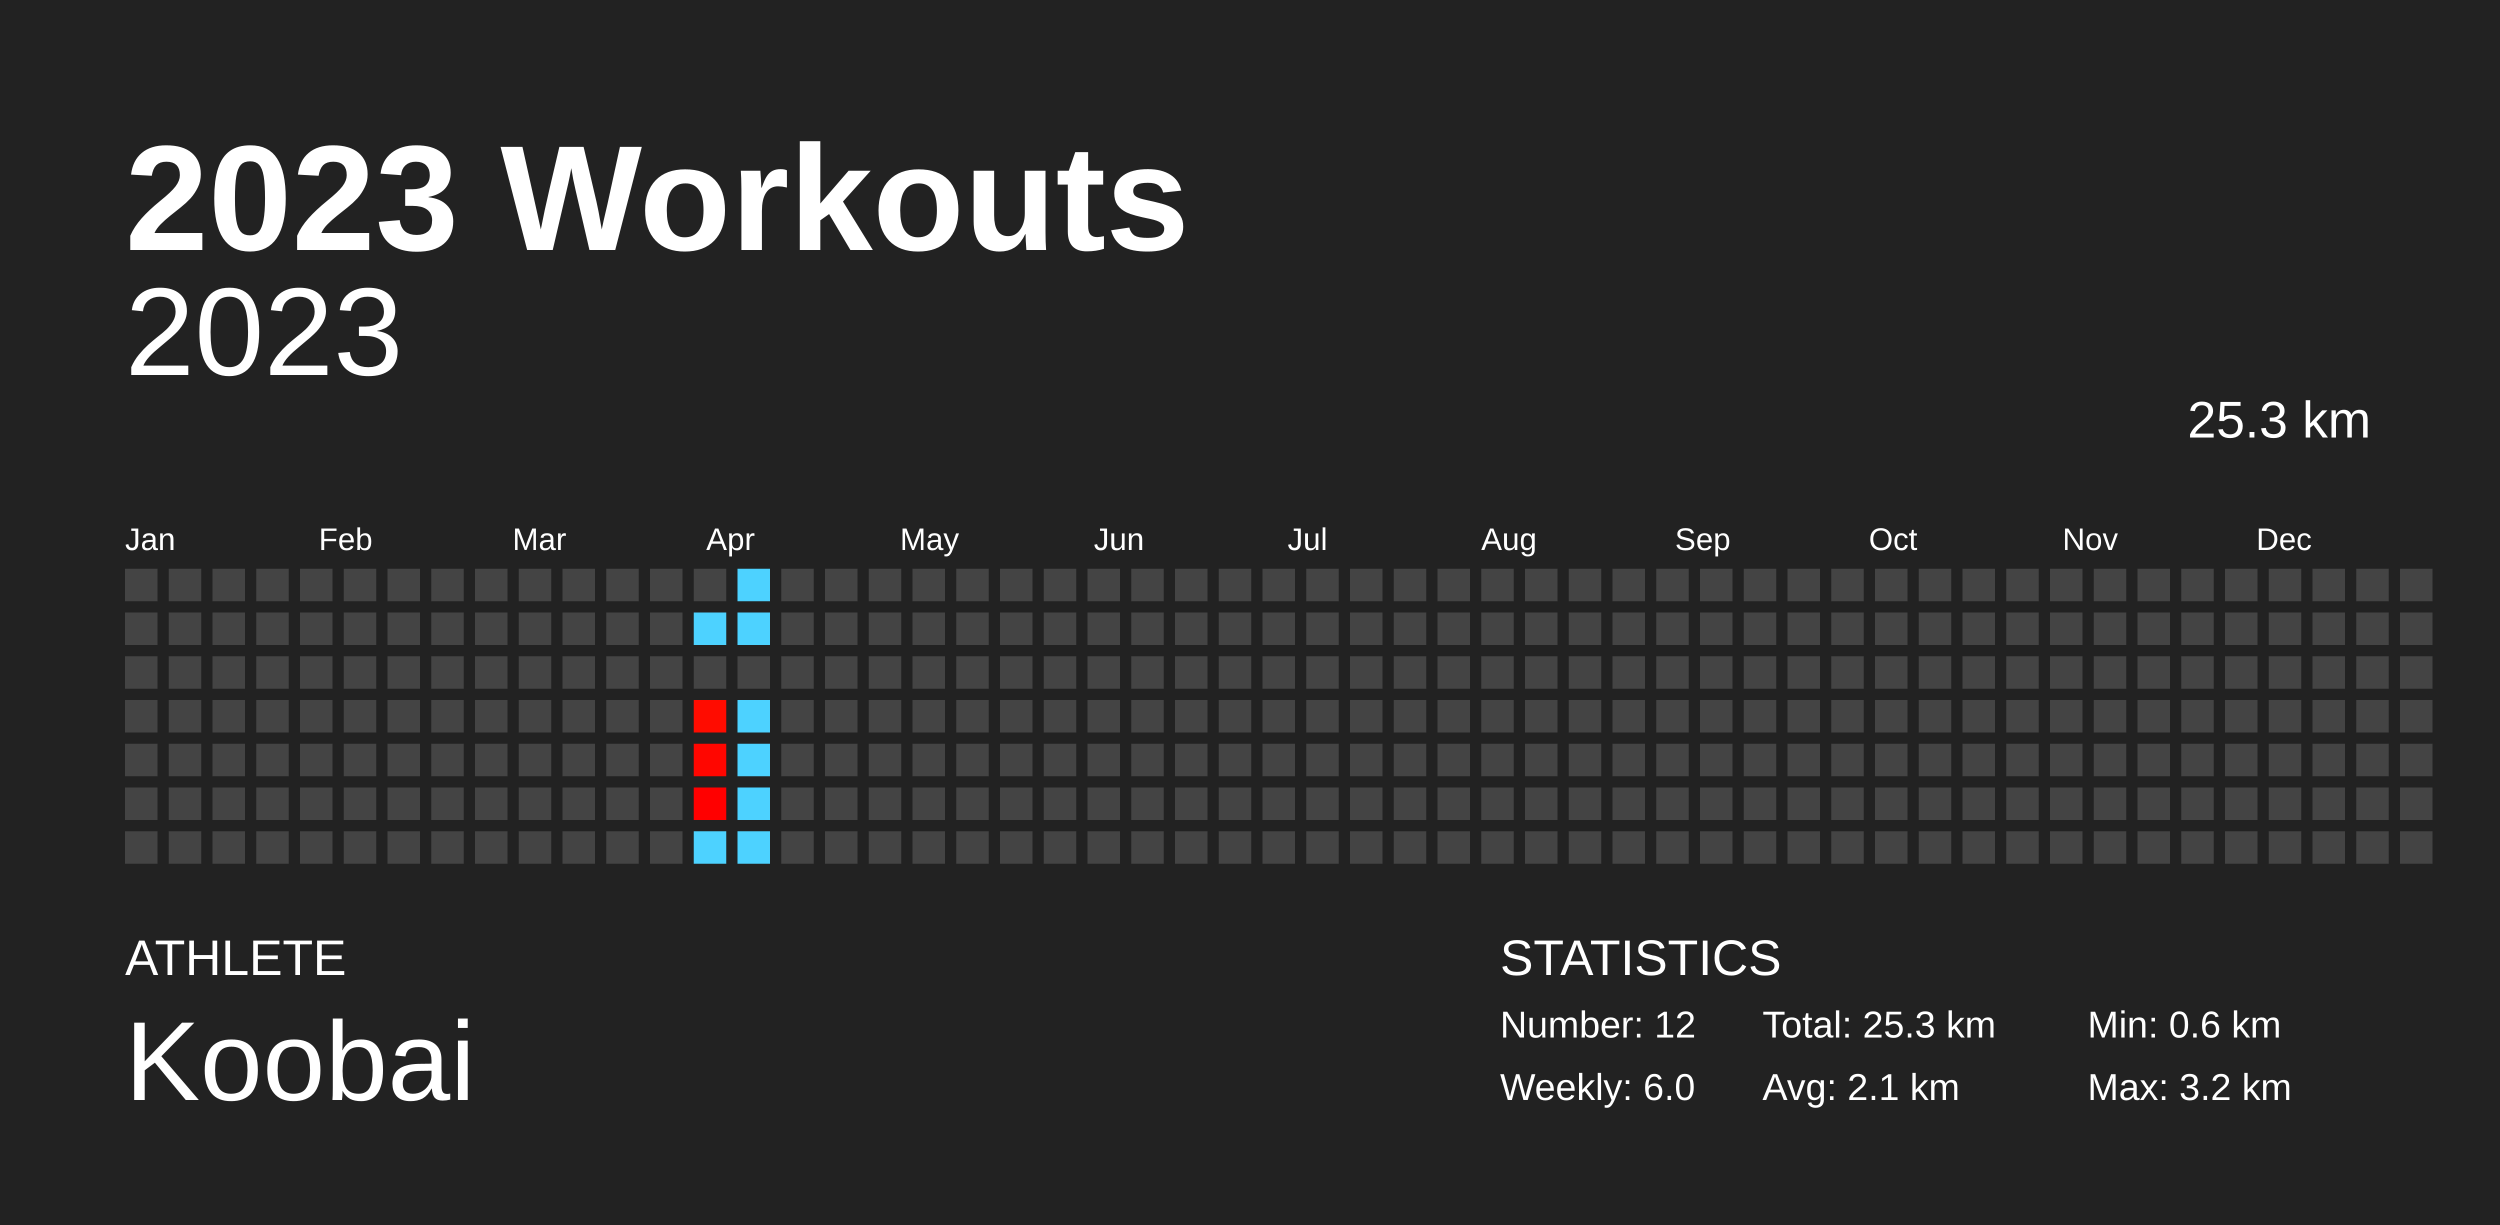
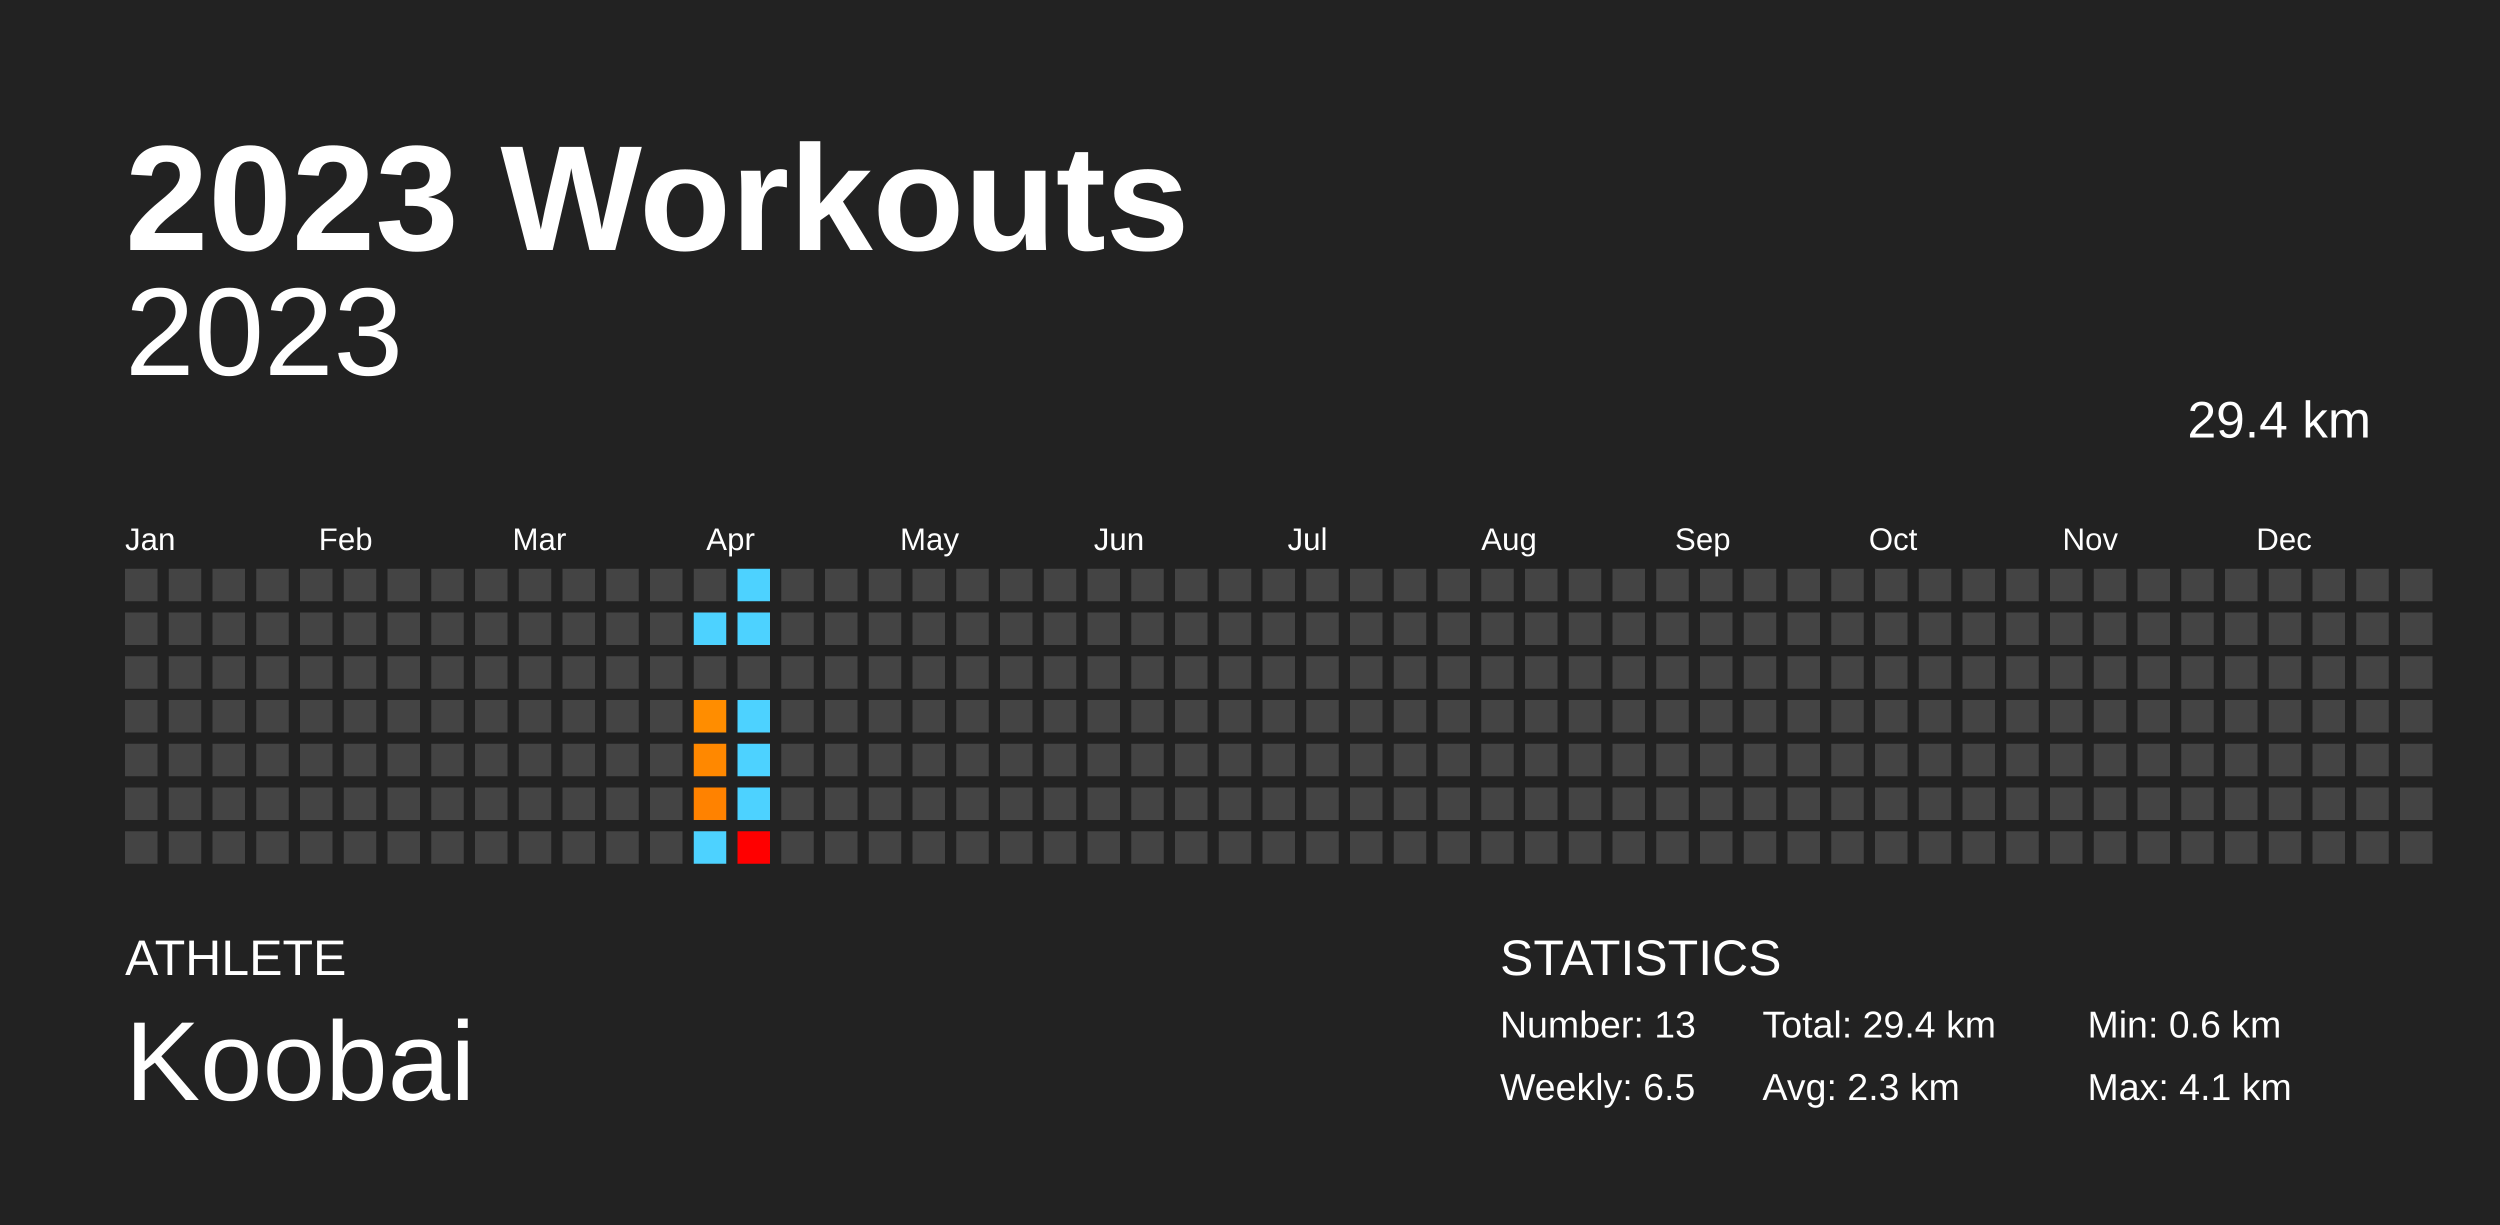
<svg xmlns="http://www.w3.org/2000/svg" baseProfile="full" height="98mm" version="1.1" viewBox="0,0,200,98" width="200mm">
  <defs />
  <rect fill="#222222" height="98" width="200" x="0" y="0" />
  <text fill="#FFFFFF" style="font-size:12px; font-family:Arial; font-weight:bold;" x="10" y="20">2023 Workouts</text>
  <text fill="#FFFFFF" style="font-size:4px; font-family:Arial" x="10" y="78">ATHLETE</text>
  <text fill="#FFFFFF" style="font-size:9px; font-family:Arial" x="10" y="88">Koobai</text>
  <text fill="#FFFFFF" style="font-size:4px; font-family:Arial" x="120" y="78">STATISTICS</text>
-   <text fill="#FFFFFF" style="font-size:3px; font-family:Arial" x="120" y="83">Number: 12</text>
-   <text fill="#FFFFFF" style="font-size:3px; font-family:Arial" x="120" y="88">Weekly: 6.0</text>
-   <text fill="#FFFFFF" style="font-size:3px; font-family:Arial" x="141" y="83">Total: 25.3 km</text>
-   <text fill="#FFFFFF" style="font-size:3px; font-family:Arial" x="141" y="88">Avg: 2.1 km</text>
+   <text fill="#FFFFFF" style="font-size:3px; font-family:Arial" x="120" y="83">Number: 13</text>
+   <text fill="#FFFFFF" style="font-size:3px; font-family:Arial" x="120" y="88">Weekly: 6.5</text>
+   <text fill="#FFFFFF" style="font-size:3px; font-family:Arial" x="141" y="83">Total: 29.4 km</text>
+   <text fill="#FFFFFF" style="font-size:3px; font-family:Arial" x="141" y="88">Avg: 2.3 km</text>
  <text fill="#FFFFFF" style="font-size:3px; font-family:Arial" x="167" y="83">Min: 0.6 km</text>
-   <text fill="#FFFFFF" style="font-size:3px; font-family:Arial" x="167" y="88">Max: 3.2 km</text>
+   <text fill="#FFFFFF" style="font-size:3px; font-family:Arial" x="167" y="88">Max: 4.1 km</text>
  <text alignment-baseline="hanging" fill="#FFFFFF" style="font-size:10.0px; font-family:Arial;" x="10" y="30">2023</text>
-   <text alignment-baseline="hanging" fill="#FFFFFF" style="font-size:4.125px; font-family:Arial;" x="175" y="35">25.3 km</text>
+   <text alignment-baseline="hanging" fill="#FFFFFF" style="font-size:4.125px; font-family:Arial;" x="175" y="35">29.4 km</text>
  <text fill="#FFFFFF" style="font-size:2.5px; font-family:Arial" x="10.0" y="44">Jan</text>
  <text fill="#FFFFFF" style="font-size:2.5px; font-family:Arial" x="25.5" y="44">Feb</text>
  <text fill="#FFFFFF" style="font-size:2.5px; font-family:Arial" x="41.0" y="44">Mar</text>
  <text fill="#FFFFFF" style="font-size:2.5px; font-family:Arial" x="56.5" y="44">Apr</text>
  <text fill="#FFFFFF" style="font-size:2.5px; font-family:Arial" x="72.0" y="44">May</text>
  <text fill="#FFFFFF" style="font-size:2.5px; font-family:Arial" x="87.5" y="44">Jun</text>
  <text fill="#FFFFFF" style="font-size:2.5px; font-family:Arial" x="103.0" y="44">Jul</text>
  <text fill="#FFFFFF" style="font-size:2.5px; font-family:Arial" x="118.5" y="44">Aug</text>
  <text fill="#FFFFFF" style="font-size:2.5px; font-family:Arial" x="134.0" y="44">Sep</text>
  <text fill="#FFFFFF" style="font-size:2.5px; font-family:Arial" x="149.5" y="44">Oct</text>
  <text fill="#FFFFFF" style="font-size:2.5px; font-family:Arial" x="165.0" y="44">Nov</text>
  <text fill="#FFFFFF" style="font-size:2.5px; font-family:Arial" x="180.5" y="44">Dec</text>
  <rect fill="#444444" height="2.6" width="2.6" x="10.0" y="45.5" />
  <rect fill="#444444" height="2.6" width="2.6" x="10.0" y="49.0" />
  <rect fill="#444444" height="2.6" width="2.6" x="10.0" y="52.5" />
  <rect fill="#444444" height="2.6" width="2.6" x="10.0" y="56.0" />
  <rect fill="#444444" height="2.6" width="2.6" x="10.0" y="59.5" />
  <rect fill="#444444" height="2.6" width="2.6" x="10.0" y="63.0" />
  <rect fill="#444444" height="2.6" width="2.6" x="10.0" y="66.5" />
  <rect fill="#444444" height="2.6" width="2.6" x="13.5" y="45.5" />
  <rect fill="#444444" height="2.6" width="2.6" x="13.5" y="49.0" />
  <rect fill="#444444" height="2.6" width="2.6" x="13.5" y="52.5" />
  <rect fill="#444444" height="2.6" width="2.6" x="13.5" y="56.0" />
  <rect fill="#444444" height="2.6" width="2.6" x="13.5" y="59.5" />
  <rect fill="#444444" height="2.6" width="2.6" x="13.5" y="63.0" />
  <rect fill="#444444" height="2.6" width="2.6" x="13.5" y="66.5" />
  <rect fill="#444444" height="2.6" width="2.6" x="17.0" y="45.5" />
  <rect fill="#444444" height="2.6" width="2.6" x="17.0" y="49.0" />
  <rect fill="#444444" height="2.6" width="2.6" x="17.0" y="52.5" />
  <rect fill="#444444" height="2.6" width="2.6" x="17.0" y="56.0" />
  <rect fill="#444444" height="2.6" width="2.6" x="17.0" y="59.5" />
  <rect fill="#444444" height="2.6" width="2.6" x="17.0" y="63.0" />
  <rect fill="#444444" height="2.6" width="2.6" x="17.0" y="66.5" />
  <rect fill="#444444" height="2.6" width="2.6" x="20.5" y="45.5" />
  <rect fill="#444444" height="2.6" width="2.6" x="20.5" y="49.0" />
  <rect fill="#444444" height="2.6" width="2.6" x="20.5" y="52.5" />
  <rect fill="#444444" height="2.6" width="2.6" x="20.5" y="56.0" />
  <rect fill="#444444" height="2.6" width="2.6" x="20.5" y="59.5" />
  <rect fill="#444444" height="2.6" width="2.6" x="20.5" y="63.0" />
  <rect fill="#444444" height="2.6" width="2.6" x="20.5" y="66.5" />
  <rect fill="#444444" height="2.6" width="2.6" x="24.0" y="45.5" />
  <rect fill="#444444" height="2.6" width="2.6" x="24.0" y="49.0" />
  <rect fill="#444444" height="2.6" width="2.6" x="24.0" y="52.5" />
  <rect fill="#444444" height="2.6" width="2.6" x="24.0" y="56.0" />
  <rect fill="#444444" height="2.6" width="2.6" x="24.0" y="59.5" />
  <rect fill="#444444" height="2.6" width="2.6" x="24.0" y="63.0" />
  <rect fill="#444444" height="2.6" width="2.6" x="24.0" y="66.5" />
  <rect fill="#444444" height="2.6" width="2.6" x="27.5" y="45.5" />
  <rect fill="#444444" height="2.6" width="2.6" x="27.5" y="49.0" />
  <rect fill="#444444" height="2.6" width="2.6" x="27.5" y="52.5" />
  <rect fill="#444444" height="2.6" width="2.6" x="27.5" y="56.0" />
  <rect fill="#444444" height="2.6" width="2.6" x="27.5" y="59.5" />
  <rect fill="#444444" height="2.6" width="2.6" x="27.5" y="63.0" />
  <rect fill="#444444" height="2.6" width="2.6" x="27.5" y="66.5" />
  <rect fill="#444444" height="2.6" width="2.6" x="31.0" y="45.5" />
  <rect fill="#444444" height="2.6" width="2.6" x="31.0" y="49.0" />
  <rect fill="#444444" height="2.6" width="2.6" x="31.0" y="52.5" />
  <rect fill="#444444" height="2.6" width="2.6" x="31.0" y="56.0" />
  <rect fill="#444444" height="2.6" width="2.6" x="31.0" y="59.5" />
  <rect fill="#444444" height="2.6" width="2.6" x="31.0" y="63.0" />
  <rect fill="#444444" height="2.6" width="2.6" x="31.0" y="66.5" />
  <rect fill="#444444" height="2.6" width="2.6" x="34.5" y="45.5" />
  <rect fill="#444444" height="2.6" width="2.6" x="34.5" y="49.0" />
  <rect fill="#444444" height="2.6" width="2.6" x="34.5" y="52.5" />
  <rect fill="#444444" height="2.6" width="2.6" x="34.5" y="56.0" />
  <rect fill="#444444" height="2.6" width="2.6" x="34.5" y="59.5" />
  <rect fill="#444444" height="2.6" width="2.6" x="34.5" y="63.0" />
  <rect fill="#444444" height="2.6" width="2.6" x="34.5" y="66.5" />
  <rect fill="#444444" height="2.6" width="2.6" x="38.0" y="45.5" />
  <rect fill="#444444" height="2.6" width="2.6" x="38.0" y="49.0" />
  <rect fill="#444444" height="2.6" width="2.6" x="38.0" y="52.5" />
  <rect fill="#444444" height="2.6" width="2.6" x="38.0" y="56.0" />
  <rect fill="#444444" height="2.6" width="2.6" x="38.0" y="59.5" />
  <rect fill="#444444" height="2.6" width="2.6" x="38.0" y="63.0" />
  <rect fill="#444444" height="2.6" width="2.6" x="38.0" y="66.5" />
  <rect fill="#444444" height="2.6" width="2.6" x="41.5" y="45.5" />
  <rect fill="#444444" height="2.6" width="2.6" x="41.5" y="49.0" />
  <rect fill="#444444" height="2.6" width="2.6" x="41.5" y="52.5" />
  <rect fill="#444444" height="2.6" width="2.6" x="41.5" y="56.0" />
  <rect fill="#444444" height="2.6" width="2.6" x="41.5" y="59.5" />
  <rect fill="#444444" height="2.6" width="2.6" x="41.5" y="63.0" />
  <rect fill="#444444" height="2.6" width="2.6" x="41.5" y="66.5" />
  <rect fill="#444444" height="2.6" width="2.6" x="45.0" y="45.5" />
  <rect fill="#444444" height="2.6" width="2.6" x="45.0" y="49.0" />
  <rect fill="#444444" height="2.6" width="2.6" x="45.0" y="52.5" />
  <rect fill="#444444" height="2.6" width="2.6" x="45.0" y="56.0" />
  <rect fill="#444444" height="2.6" width="2.6" x="45.0" y="59.5" />
  <rect fill="#444444" height="2.6" width="2.6" x="45.0" y="63.0" />
  <rect fill="#444444" height="2.6" width="2.6" x="45.0" y="66.5" />
  <rect fill="#444444" height="2.6" width="2.6" x="48.5" y="45.5" />
  <rect fill="#444444" height="2.6" width="2.6" x="48.5" y="49.0" />
  <rect fill="#444444" height="2.6" width="2.6" x="48.5" y="52.5" />
  <rect fill="#444444" height="2.6" width="2.6" x="48.5" y="56.0" />
  <rect fill="#444444" height="2.6" width="2.6" x="48.5" y="59.5" />
  <rect fill="#444444" height="2.6" width="2.6" x="48.5" y="63.0" />
  <rect fill="#444444" height="2.6" width="2.6" x="48.5" y="66.5" />
  <rect fill="#444444" height="2.6" width="2.6" x="52.0" y="45.5" />
  <rect fill="#444444" height="2.6" width="2.6" x="52.0" y="49.0" />
  <rect fill="#444444" height="2.6" width="2.6" x="52.0" y="52.5" />
  <rect fill="#444444" height="2.6" width="2.6" x="52.0" y="56.0" />
  <rect fill="#444444" height="2.6" width="2.6" x="52.0" y="59.5" />
  <rect fill="#444444" height="2.6" width="2.6" x="52.0" y="63.0" />
  <rect fill="#444444" height="2.6" width="2.6" x="52.0" y="66.5" />
  <rect fill="#444444" height="2.6" width="2.6" x="55.5" y="45.5" />
  <rect fill="#4dd2ff" height="2.6" width="2.6" x="55.5" y="49.0" />
  <rect fill="#444444" height="2.6" width="2.6" x="55.5" y="52.5" />
-   <rect fill="#ff0c00" height="2.6" width="2.6" x="55.5" y="56.0" />
-   <rect fill="#ff0600" height="2.6" width="2.6" x="55.5" y="59.5" />
-   <rect fill="#ff0000" height="2.6" width="2.6" x="55.5" y="63.0" />
+   <rect fill="#ff8d00" height="2.6" width="2.6" x="55.5" y="56.0" />
+   <rect fill="#ff8800" height="2.6" width="2.6" x="55.5" y="59.5" />
+   <rect fill="#ff8200" height="2.6" width="2.6" x="55.5" y="63.0" />
  <rect fill="#4dd2ff" height="2.6" width="2.6" x="55.5" y="66.5" />
  <rect fill="#4dd2ff" height="2.6" width="2.6" x="59.0" y="45.5" />
  <rect fill="#4dd2ff" height="2.6" width="2.6" x="59.0" y="49.0" />
  <rect fill="#444444" height="2.6" width="2.6" x="59.0" y="52.5" />
  <rect fill="#4dd2ff" height="2.6" width="2.6" x="59.0" y="56.0" />
  <rect fill="#4dd2ff" height="2.6" width="2.6" x="59.0" y="59.5" />
  <rect fill="#4dd2ff" height="2.6" width="2.6" x="59.0" y="63.0" />
-   <rect fill="#4dd2ff" height="2.6" width="2.6" x="59.0" y="66.5" />
+   <rect fill="#ff0000" height="2.6" width="2.6" x="59.0" y="66.5" />
  <rect fill="#444444" height="2.6" width="2.6" x="62.5" y="45.5" />
  <rect fill="#444444" height="2.6" width="2.6" x="62.5" y="49.0" />
  <rect fill="#444444" height="2.6" width="2.6" x="62.5" y="52.5" />
  <rect fill="#444444" height="2.6" width="2.6" x="62.5" y="56.0" />
  <rect fill="#444444" height="2.6" width="2.6" x="62.5" y="59.5" />
  <rect fill="#444444" height="2.6" width="2.6" x="62.5" y="63.0" />
  <rect fill="#444444" height="2.6" width="2.6" x="62.5" y="66.5" />
  <rect fill="#444444" height="2.6" width="2.6" x="66.0" y="45.5" />
  <rect fill="#444444" height="2.6" width="2.6" x="66.0" y="49.0" />
  <rect fill="#444444" height="2.6" width="2.6" x="66.0" y="52.5" />
  <rect fill="#444444" height="2.6" width="2.6" x="66.0" y="56.0" />
  <rect fill="#444444" height="2.6" width="2.6" x="66.0" y="59.5" />
  <rect fill="#444444" height="2.6" width="2.6" x="66.0" y="63.0" />
  <rect fill="#444444" height="2.6" width="2.6" x="66.0" y="66.5" />
  <rect fill="#444444" height="2.6" width="2.6" x="69.5" y="45.5" />
  <rect fill="#444444" height="2.6" width="2.6" x="69.5" y="49.0" />
  <rect fill="#444444" height="2.6" width="2.6" x="69.5" y="52.5" />
  <rect fill="#444444" height="2.6" width="2.6" x="69.5" y="56.0" />
  <rect fill="#444444" height="2.6" width="2.6" x="69.5" y="59.5" />
  <rect fill="#444444" height="2.6" width="2.6" x="69.5" y="63.0" />
  <rect fill="#444444" height="2.6" width="2.6" x="69.5" y="66.5" />
  <rect fill="#444444" height="2.6" width="2.6" x="73.0" y="45.5" />
  <rect fill="#444444" height="2.6" width="2.6" x="73.0" y="49.0" />
  <rect fill="#444444" height="2.6" width="2.6" x="73.0" y="52.5" />
  <rect fill="#444444" height="2.6" width="2.6" x="73.0" y="56.0" />
  <rect fill="#444444" height="2.6" width="2.6" x="73.0" y="59.5" />
  <rect fill="#444444" height="2.6" width="2.6" x="73.0" y="63.0" />
  <rect fill="#444444" height="2.6" width="2.6" x="73.0" y="66.5" />
  <rect fill="#444444" height="2.6" width="2.6" x="76.5" y="45.5" />
  <rect fill="#444444" height="2.6" width="2.6" x="76.5" y="49.0" />
  <rect fill="#444444" height="2.6" width="2.6" x="76.5" y="52.5" />
  <rect fill="#444444" height="2.6" width="2.6" x="76.5" y="56.0" />
  <rect fill="#444444" height="2.6" width="2.6" x="76.5" y="59.5" />
  <rect fill="#444444" height="2.6" width="2.6" x="76.5" y="63.0" />
  <rect fill="#444444" height="2.6" width="2.6" x="76.5" y="66.5" />
  <rect fill="#444444" height="2.6" width="2.6" x="80.0" y="45.5" />
  <rect fill="#444444" height="2.6" width="2.6" x="80.0" y="49.0" />
  <rect fill="#444444" height="2.6" width="2.6" x="80.0" y="52.5" />
  <rect fill="#444444" height="2.6" width="2.6" x="80.0" y="56.0" />
  <rect fill="#444444" height="2.6" width="2.6" x="80.0" y="59.5" />
  <rect fill="#444444" height="2.6" width="2.6" x="80.0" y="63.0" />
  <rect fill="#444444" height="2.6" width="2.6" x="80.0" y="66.5" />
  <rect fill="#444444" height="2.6" width="2.6" x="83.5" y="45.5" />
  <rect fill="#444444" height="2.6" width="2.6" x="83.5" y="49.0" />
  <rect fill="#444444" height="2.6" width="2.6" x="83.5" y="52.5" />
  <rect fill="#444444" height="2.6" width="2.6" x="83.5" y="56.0" />
  <rect fill="#444444" height="2.6" width="2.6" x="83.5" y="59.5" />
  <rect fill="#444444" height="2.6" width="2.6" x="83.5" y="63.0" />
  <rect fill="#444444" height="2.6" width="2.6" x="83.5" y="66.5" />
  <rect fill="#444444" height="2.6" width="2.6" x="87.0" y="45.5" />
  <rect fill="#444444" height="2.6" width="2.6" x="87.0" y="49.0" />
  <rect fill="#444444" height="2.6" width="2.6" x="87.0" y="52.5" />
  <rect fill="#444444" height="2.6" width="2.6" x="87.0" y="56.0" />
  <rect fill="#444444" height="2.6" width="2.6" x="87.0" y="59.5" />
  <rect fill="#444444" height="2.6" width="2.6" x="87.0" y="63.0" />
  <rect fill="#444444" height="2.6" width="2.6" x="87.0" y="66.5" />
  <rect fill="#444444" height="2.6" width="2.6" x="90.5" y="45.5" />
  <rect fill="#444444" height="2.6" width="2.6" x="90.5" y="49.0" />
  <rect fill="#444444" height="2.6" width="2.6" x="90.5" y="52.5" />
  <rect fill="#444444" height="2.6" width="2.6" x="90.5" y="56.0" />
  <rect fill="#444444" height="2.6" width="2.6" x="90.5" y="59.5" />
  <rect fill="#444444" height="2.6" width="2.6" x="90.5" y="63.0" />
  <rect fill="#444444" height="2.6" width="2.6" x="90.5" y="66.5" />
  <rect fill="#444444" height="2.6" width="2.6" x="94.0" y="45.5" />
  <rect fill="#444444" height="2.6" width="2.6" x="94.0" y="49.0" />
  <rect fill="#444444" height="2.6" width="2.6" x="94.0" y="52.5" />
  <rect fill="#444444" height="2.6" width="2.6" x="94.0" y="56.0" />
  <rect fill="#444444" height="2.6" width="2.6" x="94.0" y="59.5" />
  <rect fill="#444444" height="2.6" width="2.6" x="94.0" y="63.0" />
  <rect fill="#444444" height="2.6" width="2.6" x="94.0" y="66.5" />
  <rect fill="#444444" height="2.6" width="2.6" x="97.5" y="45.5" />
  <rect fill="#444444" height="2.6" width="2.6" x="97.5" y="49.0" />
  <rect fill="#444444" height="2.6" width="2.6" x="97.5" y="52.5" />
  <rect fill="#444444" height="2.6" width="2.6" x="97.5" y="56.0" />
  <rect fill="#444444" height="2.6" width="2.6" x="97.5" y="59.5" />
  <rect fill="#444444" height="2.6" width="2.6" x="97.5" y="63.0" />
  <rect fill="#444444" height="2.6" width="2.6" x="97.5" y="66.5" />
  <rect fill="#444444" height="2.6" width="2.6" x="101.0" y="45.5" />
  <rect fill="#444444" height="2.6" width="2.6" x="101.0" y="49.0" />
  <rect fill="#444444" height="2.6" width="2.6" x="101.0" y="52.5" />
  <rect fill="#444444" height="2.6" width="2.6" x="101.0" y="56.0" />
  <rect fill="#444444" height="2.6" width="2.6" x="101.0" y="59.5" />
  <rect fill="#444444" height="2.6" width="2.6" x="101.0" y="63.0" />
  <rect fill="#444444" height="2.6" width="2.6" x="101.0" y="66.5" />
  <rect fill="#444444" height="2.6" width="2.6" x="104.5" y="45.5" />
  <rect fill="#444444" height="2.6" width="2.6" x="104.5" y="49.0" />
  <rect fill="#444444" height="2.6" width="2.6" x="104.5" y="52.5" />
  <rect fill="#444444" height="2.6" width="2.6" x="104.5" y="56.0" />
  <rect fill="#444444" height="2.6" width="2.6" x="104.5" y="59.5" />
  <rect fill="#444444" height="2.6" width="2.6" x="104.5" y="63.0" />
  <rect fill="#444444" height="2.6" width="2.6" x="104.5" y="66.5" />
  <rect fill="#444444" height="2.6" width="2.6" x="108.0" y="45.5" />
  <rect fill="#444444" height="2.6" width="2.6" x="108.0" y="49.0" />
  <rect fill="#444444" height="2.6" width="2.6" x="108.0" y="52.5" />
  <rect fill="#444444" height="2.6" width="2.6" x="108.0" y="56.0" />
  <rect fill="#444444" height="2.6" width="2.6" x="108.0" y="59.5" />
  <rect fill="#444444" height="2.6" width="2.6" x="108.0" y="63.0" />
  <rect fill="#444444" height="2.6" width="2.6" x="108.0" y="66.5" />
  <rect fill="#444444" height="2.6" width="2.6" x="111.5" y="45.5" />
  <rect fill="#444444" height="2.6" width="2.6" x="111.5" y="49.0" />
  <rect fill="#444444" height="2.6" width="2.6" x="111.5" y="52.5" />
  <rect fill="#444444" height="2.6" width="2.6" x="111.5" y="56.0" />
  <rect fill="#444444" height="2.6" width="2.6" x="111.5" y="59.5" />
  <rect fill="#444444" height="2.6" width="2.6" x="111.5" y="63.0" />
  <rect fill="#444444" height="2.6" width="2.6" x="111.5" y="66.5" />
  <rect fill="#444444" height="2.6" width="2.6" x="115.0" y="45.5" />
  <rect fill="#444444" height="2.6" width="2.6" x="115.0" y="49.0" />
  <rect fill="#444444" height="2.6" width="2.6" x="115.0" y="52.5" />
  <rect fill="#444444" height="2.6" width="2.6" x="115.0" y="56.0" />
  <rect fill="#444444" height="2.6" width="2.6" x="115.0" y="59.5" />
  <rect fill="#444444" height="2.6" width="2.6" x="115.0" y="63.0" />
  <rect fill="#444444" height="2.6" width="2.6" x="115.0" y="66.5" />
  <rect fill="#444444" height="2.6" width="2.6" x="118.5" y="45.5" />
  <rect fill="#444444" height="2.6" width="2.6" x="118.5" y="49.0" />
  <rect fill="#444444" height="2.6" width="2.6" x="118.5" y="52.5" />
  <rect fill="#444444" height="2.6" width="2.6" x="118.5" y="56.0" />
  <rect fill="#444444" height="2.6" width="2.6" x="118.5" y="59.5" />
  <rect fill="#444444" height="2.6" width="2.6" x="118.5" y="63.0" />
  <rect fill="#444444" height="2.6" width="2.6" x="118.5" y="66.5" />
  <rect fill="#444444" height="2.6" width="2.6" x="122.0" y="45.5" />
  <rect fill="#444444" height="2.6" width="2.6" x="122.0" y="49.0" />
  <rect fill="#444444" height="2.6" width="2.6" x="122.0" y="52.5" />
  <rect fill="#444444" height="2.6" width="2.6" x="122.0" y="56.0" />
  <rect fill="#444444" height="2.6" width="2.6" x="122.0" y="59.5" />
  <rect fill="#444444" height="2.6" width="2.6" x="122.0" y="63.0" />
  <rect fill="#444444" height="2.6" width="2.6" x="122.0" y="66.5" />
  <rect fill="#444444" height="2.6" width="2.6" x="125.5" y="45.5" />
  <rect fill="#444444" height="2.6" width="2.6" x="125.5" y="49.0" />
  <rect fill="#444444" height="2.6" width="2.6" x="125.5" y="52.5" />
  <rect fill="#444444" height="2.6" width="2.6" x="125.5" y="56.0" />
  <rect fill="#444444" height="2.6" width="2.6" x="125.5" y="59.5" />
  <rect fill="#444444" height="2.6" width="2.6" x="125.5" y="63.0" />
  <rect fill="#444444" height="2.6" width="2.6" x="125.5" y="66.5" />
  <rect fill="#444444" height="2.6" width="2.6" x="129.0" y="45.5" />
  <rect fill="#444444" height="2.6" width="2.6" x="129.0" y="49.0" />
  <rect fill="#444444" height="2.6" width="2.6" x="129.0" y="52.5" />
  <rect fill="#444444" height="2.6" width="2.6" x="129.0" y="56.0" />
  <rect fill="#444444" height="2.6" width="2.6" x="129.0" y="59.5" />
  <rect fill="#444444" height="2.6" width="2.6" x="129.0" y="63.0" />
  <rect fill="#444444" height="2.6" width="2.6" x="129.0" y="66.5" />
  <rect fill="#444444" height="2.6" width="2.6" x="132.5" y="45.5" />
  <rect fill="#444444" height="2.6" width="2.6" x="132.5" y="49.0" />
  <rect fill="#444444" height="2.6" width="2.6" x="132.5" y="52.5" />
  <rect fill="#444444" height="2.6" width="2.6" x="132.5" y="56.0" />
  <rect fill="#444444" height="2.6" width="2.6" x="132.5" y="59.5" />
  <rect fill="#444444" height="2.6" width="2.6" x="132.5" y="63.0" />
  <rect fill="#444444" height="2.6" width="2.6" x="132.5" y="66.5" />
  <rect fill="#444444" height="2.6" width="2.6" x="136.0" y="45.5" />
  <rect fill="#444444" height="2.6" width="2.6" x="136.0" y="49.0" />
  <rect fill="#444444" height="2.6" width="2.6" x="136.0" y="52.5" />
  <rect fill="#444444" height="2.6" width="2.6" x="136.0" y="56.0" />
  <rect fill="#444444" height="2.6" width="2.6" x="136.0" y="59.5" />
  <rect fill="#444444" height="2.6" width="2.6" x="136.0" y="63.0" />
  <rect fill="#444444" height="2.6" width="2.6" x="136.0" y="66.5" />
  <rect fill="#444444" height="2.6" width="2.6" x="139.5" y="45.5" />
  <rect fill="#444444" height="2.6" width="2.6" x="139.5" y="49.0" />
  <rect fill="#444444" height="2.6" width="2.6" x="139.5" y="52.5" />
  <rect fill="#444444" height="2.6" width="2.6" x="139.5" y="56.0" />
  <rect fill="#444444" height="2.6" width="2.6" x="139.5" y="59.5" />
  <rect fill="#444444" height="2.6" width="2.6" x="139.5" y="63.0" />
  <rect fill="#444444" height="2.6" width="2.6" x="139.5" y="66.5" />
  <rect fill="#444444" height="2.6" width="2.6" x="143.0" y="45.5" />
  <rect fill="#444444" height="2.6" width="2.6" x="143.0" y="49.0" />
  <rect fill="#444444" height="2.6" width="2.6" x="143.0" y="52.5" />
  <rect fill="#444444" height="2.6" width="2.6" x="143.0" y="56.0" />
  <rect fill="#444444" height="2.6" width="2.6" x="143.0" y="59.5" />
  <rect fill="#444444" height="2.6" width="2.6" x="143.0" y="63.0" />
  <rect fill="#444444" height="2.6" width="2.6" x="143.0" y="66.5" />
  <rect fill="#444444" height="2.6" width="2.6" x="146.5" y="45.5" />
  <rect fill="#444444" height="2.6" width="2.6" x="146.5" y="49.0" />
  <rect fill="#444444" height="2.6" width="2.6" x="146.5" y="52.5" />
  <rect fill="#444444" height="2.6" width="2.6" x="146.5" y="56.0" />
  <rect fill="#444444" height="2.6" width="2.6" x="146.5" y="59.5" />
  <rect fill="#444444" height="2.6" width="2.6" x="146.5" y="63.0" />
  <rect fill="#444444" height="2.6" width="2.6" x="146.5" y="66.5" />
  <rect fill="#444444" height="2.6" width="2.6" x="150.0" y="45.5" />
  <rect fill="#444444" height="2.6" width="2.6" x="150.0" y="49.0" />
  <rect fill="#444444" height="2.6" width="2.6" x="150.0" y="52.5" />
  <rect fill="#444444" height="2.6" width="2.6" x="150.0" y="56.0" />
  <rect fill="#444444" height="2.6" width="2.6" x="150.0" y="59.5" />
  <rect fill="#444444" height="2.6" width="2.6" x="150.0" y="63.0" />
  <rect fill="#444444" height="2.6" width="2.6" x="150.0" y="66.5" />
  <rect fill="#444444" height="2.6" width="2.6" x="153.5" y="45.5" />
  <rect fill="#444444" height="2.6" width="2.6" x="153.5" y="49.0" />
  <rect fill="#444444" height="2.6" width="2.6" x="153.5" y="52.5" />
  <rect fill="#444444" height="2.6" width="2.6" x="153.5" y="56.0" />
  <rect fill="#444444" height="2.6" width="2.6" x="153.5" y="59.5" />
  <rect fill="#444444" height="2.6" width="2.6" x="153.5" y="63.0" />
  <rect fill="#444444" height="2.6" width="2.6" x="153.5" y="66.5" />
  <rect fill="#444444" height="2.6" width="2.6" x="157.0" y="45.5" />
  <rect fill="#444444" height="2.6" width="2.6" x="157.0" y="49.0" />
  <rect fill="#444444" height="2.6" width="2.6" x="157.0" y="52.5" />
  <rect fill="#444444" height="2.6" width="2.6" x="157.0" y="56.0" />
  <rect fill="#444444" height="2.6" width="2.6" x="157.0" y="59.5" />
  <rect fill="#444444" height="2.6" width="2.6" x="157.0" y="63.0" />
  <rect fill="#444444" height="2.6" width="2.6" x="157.0" y="66.5" />
  <rect fill="#444444" height="2.6" width="2.6" x="160.5" y="45.5" />
  <rect fill="#444444" height="2.6" width="2.6" x="160.5" y="49.0" />
  <rect fill="#444444" height="2.6" width="2.6" x="160.5" y="52.5" />
  <rect fill="#444444" height="2.6" width="2.6" x="160.5" y="56.0" />
  <rect fill="#444444" height="2.6" width="2.6" x="160.5" y="59.5" />
  <rect fill="#444444" height="2.6" width="2.6" x="160.5" y="63.0" />
  <rect fill="#444444" height="2.6" width="2.6" x="160.5" y="66.5" />
  <rect fill="#444444" height="2.6" width="2.6" x="164.0" y="45.5" />
  <rect fill="#444444" height="2.6" width="2.6" x="164.0" y="49.0" />
  <rect fill="#444444" height="2.6" width="2.6" x="164.0" y="52.5" />
  <rect fill="#444444" height="2.6" width="2.6" x="164.0" y="56.0" />
  <rect fill="#444444" height="2.6" width="2.6" x="164.0" y="59.5" />
  <rect fill="#444444" height="2.6" width="2.6" x="164.0" y="63.0" />
  <rect fill="#444444" height="2.6" width="2.6" x="164.0" y="66.5" />
  <rect fill="#444444" height="2.6" width="2.6" x="167.5" y="45.5" />
  <rect fill="#444444" height="2.6" width="2.6" x="167.5" y="49.0" />
  <rect fill="#444444" height="2.6" width="2.6" x="167.5" y="52.5" />
  <rect fill="#444444" height="2.6" width="2.6" x="167.5" y="56.0" />
  <rect fill="#444444" height="2.6" width="2.6" x="167.5" y="59.5" />
  <rect fill="#444444" height="2.6" width="2.6" x="167.5" y="63.0" />
  <rect fill="#444444" height="2.6" width="2.6" x="167.5" y="66.5" />
  <rect fill="#444444" height="2.6" width="2.6" x="171.0" y="45.5" />
  <rect fill="#444444" height="2.6" width="2.6" x="171.0" y="49.0" />
  <rect fill="#444444" height="2.6" width="2.6" x="171.0" y="52.5" />
  <rect fill="#444444" height="2.6" width="2.6" x="171.0" y="56.0" />
  <rect fill="#444444" height="2.6" width="2.6" x="171.0" y="59.5" />
  <rect fill="#444444" height="2.6" width="2.6" x="171.0" y="63.0" />
  <rect fill="#444444" height="2.6" width="2.6" x="171.0" y="66.5" />
  <rect fill="#444444" height="2.6" width="2.6" x="174.5" y="45.5" />
  <rect fill="#444444" height="2.6" width="2.6" x="174.5" y="49.0" />
  <rect fill="#444444" height="2.6" width="2.6" x="174.5" y="52.5" />
  <rect fill="#444444" height="2.6" width="2.6" x="174.5" y="56.0" />
  <rect fill="#444444" height="2.6" width="2.6" x="174.5" y="59.5" />
  <rect fill="#444444" height="2.6" width="2.6" x="174.5" y="63.0" />
  <rect fill="#444444" height="2.6" width="2.6" x="174.5" y="66.5" />
  <rect fill="#444444" height="2.6" width="2.6" x="178.0" y="45.5" />
  <rect fill="#444444" height="2.6" width="2.6" x="178.0" y="49.0" />
  <rect fill="#444444" height="2.6" width="2.6" x="178.0" y="52.5" />
  <rect fill="#444444" height="2.6" width="2.6" x="178.0" y="56.0" />
  <rect fill="#444444" height="2.6" width="2.6" x="178.0" y="59.5" />
  <rect fill="#444444" height="2.6" width="2.6" x="178.0" y="63.0" />
  <rect fill="#444444" height="2.6" width="2.6" x="178.0" y="66.5" />
  <rect fill="#444444" height="2.6" width="2.6" x="181.5" y="45.5" />
  <rect fill="#444444" height="2.6" width="2.6" x="181.5" y="49.0" />
  <rect fill="#444444" height="2.6" width="2.6" x="181.5" y="52.5" />
  <rect fill="#444444" height="2.6" width="2.6" x="181.5" y="56.0" />
  <rect fill="#444444" height="2.6" width="2.6" x="181.5" y="59.5" />
  <rect fill="#444444" height="2.6" width="2.6" x="181.5" y="63.0" />
  <rect fill="#444444" height="2.6" width="2.6" x="181.5" y="66.5" />
  <rect fill="#444444" height="2.6" width="2.6" x="185.0" y="45.5" />
  <rect fill="#444444" height="2.6" width="2.6" x="185.0" y="49.0" />
  <rect fill="#444444" height="2.6" width="2.6" x="185.0" y="52.5" />
  <rect fill="#444444" height="2.6" width="2.6" x="185.0" y="56.0" />
  <rect fill="#444444" height="2.6" width="2.6" x="185.0" y="59.5" />
  <rect fill="#444444" height="2.6" width="2.6" x="185.0" y="63.0" />
  <rect fill="#444444" height="2.6" width="2.6" x="185.0" y="66.5" />
  <rect fill="#444444" height="2.6" width="2.6" x="188.5" y="45.5" />
  <rect fill="#444444" height="2.6" width="2.6" x="188.5" y="49.0" />
  <rect fill="#444444" height="2.6" width="2.6" x="188.5" y="52.5" />
  <rect fill="#444444" height="2.6" width="2.6" x="188.5" y="56.0" />
  <rect fill="#444444" height="2.6" width="2.6" x="188.5" y="59.5" />
  <rect fill="#444444" height="2.6" width="2.6" x="188.5" y="63.0" />
  <rect fill="#444444" height="2.6" width="2.6" x="188.5" y="66.5" />
  <rect fill="#444444" height="2.6" width="2.6" x="192.0" y="45.5" />
  <rect fill="#444444" height="2.6" width="2.6" x="192.0" y="49.0" />
  <rect fill="#444444" height="2.6" width="2.6" x="192.0" y="52.5" />
  <rect fill="#444444" height="2.6" width="2.6" x="192.0" y="56.0" />
  <rect fill="#444444" height="2.6" width="2.6" x="192.0" y="59.5" />
  <rect fill="#444444" height="2.6" width="2.6" x="192.0" y="63.0" />
  <rect fill="#444444" height="2.6" width="2.6" x="192.0" y="66.5" />
</svg>
